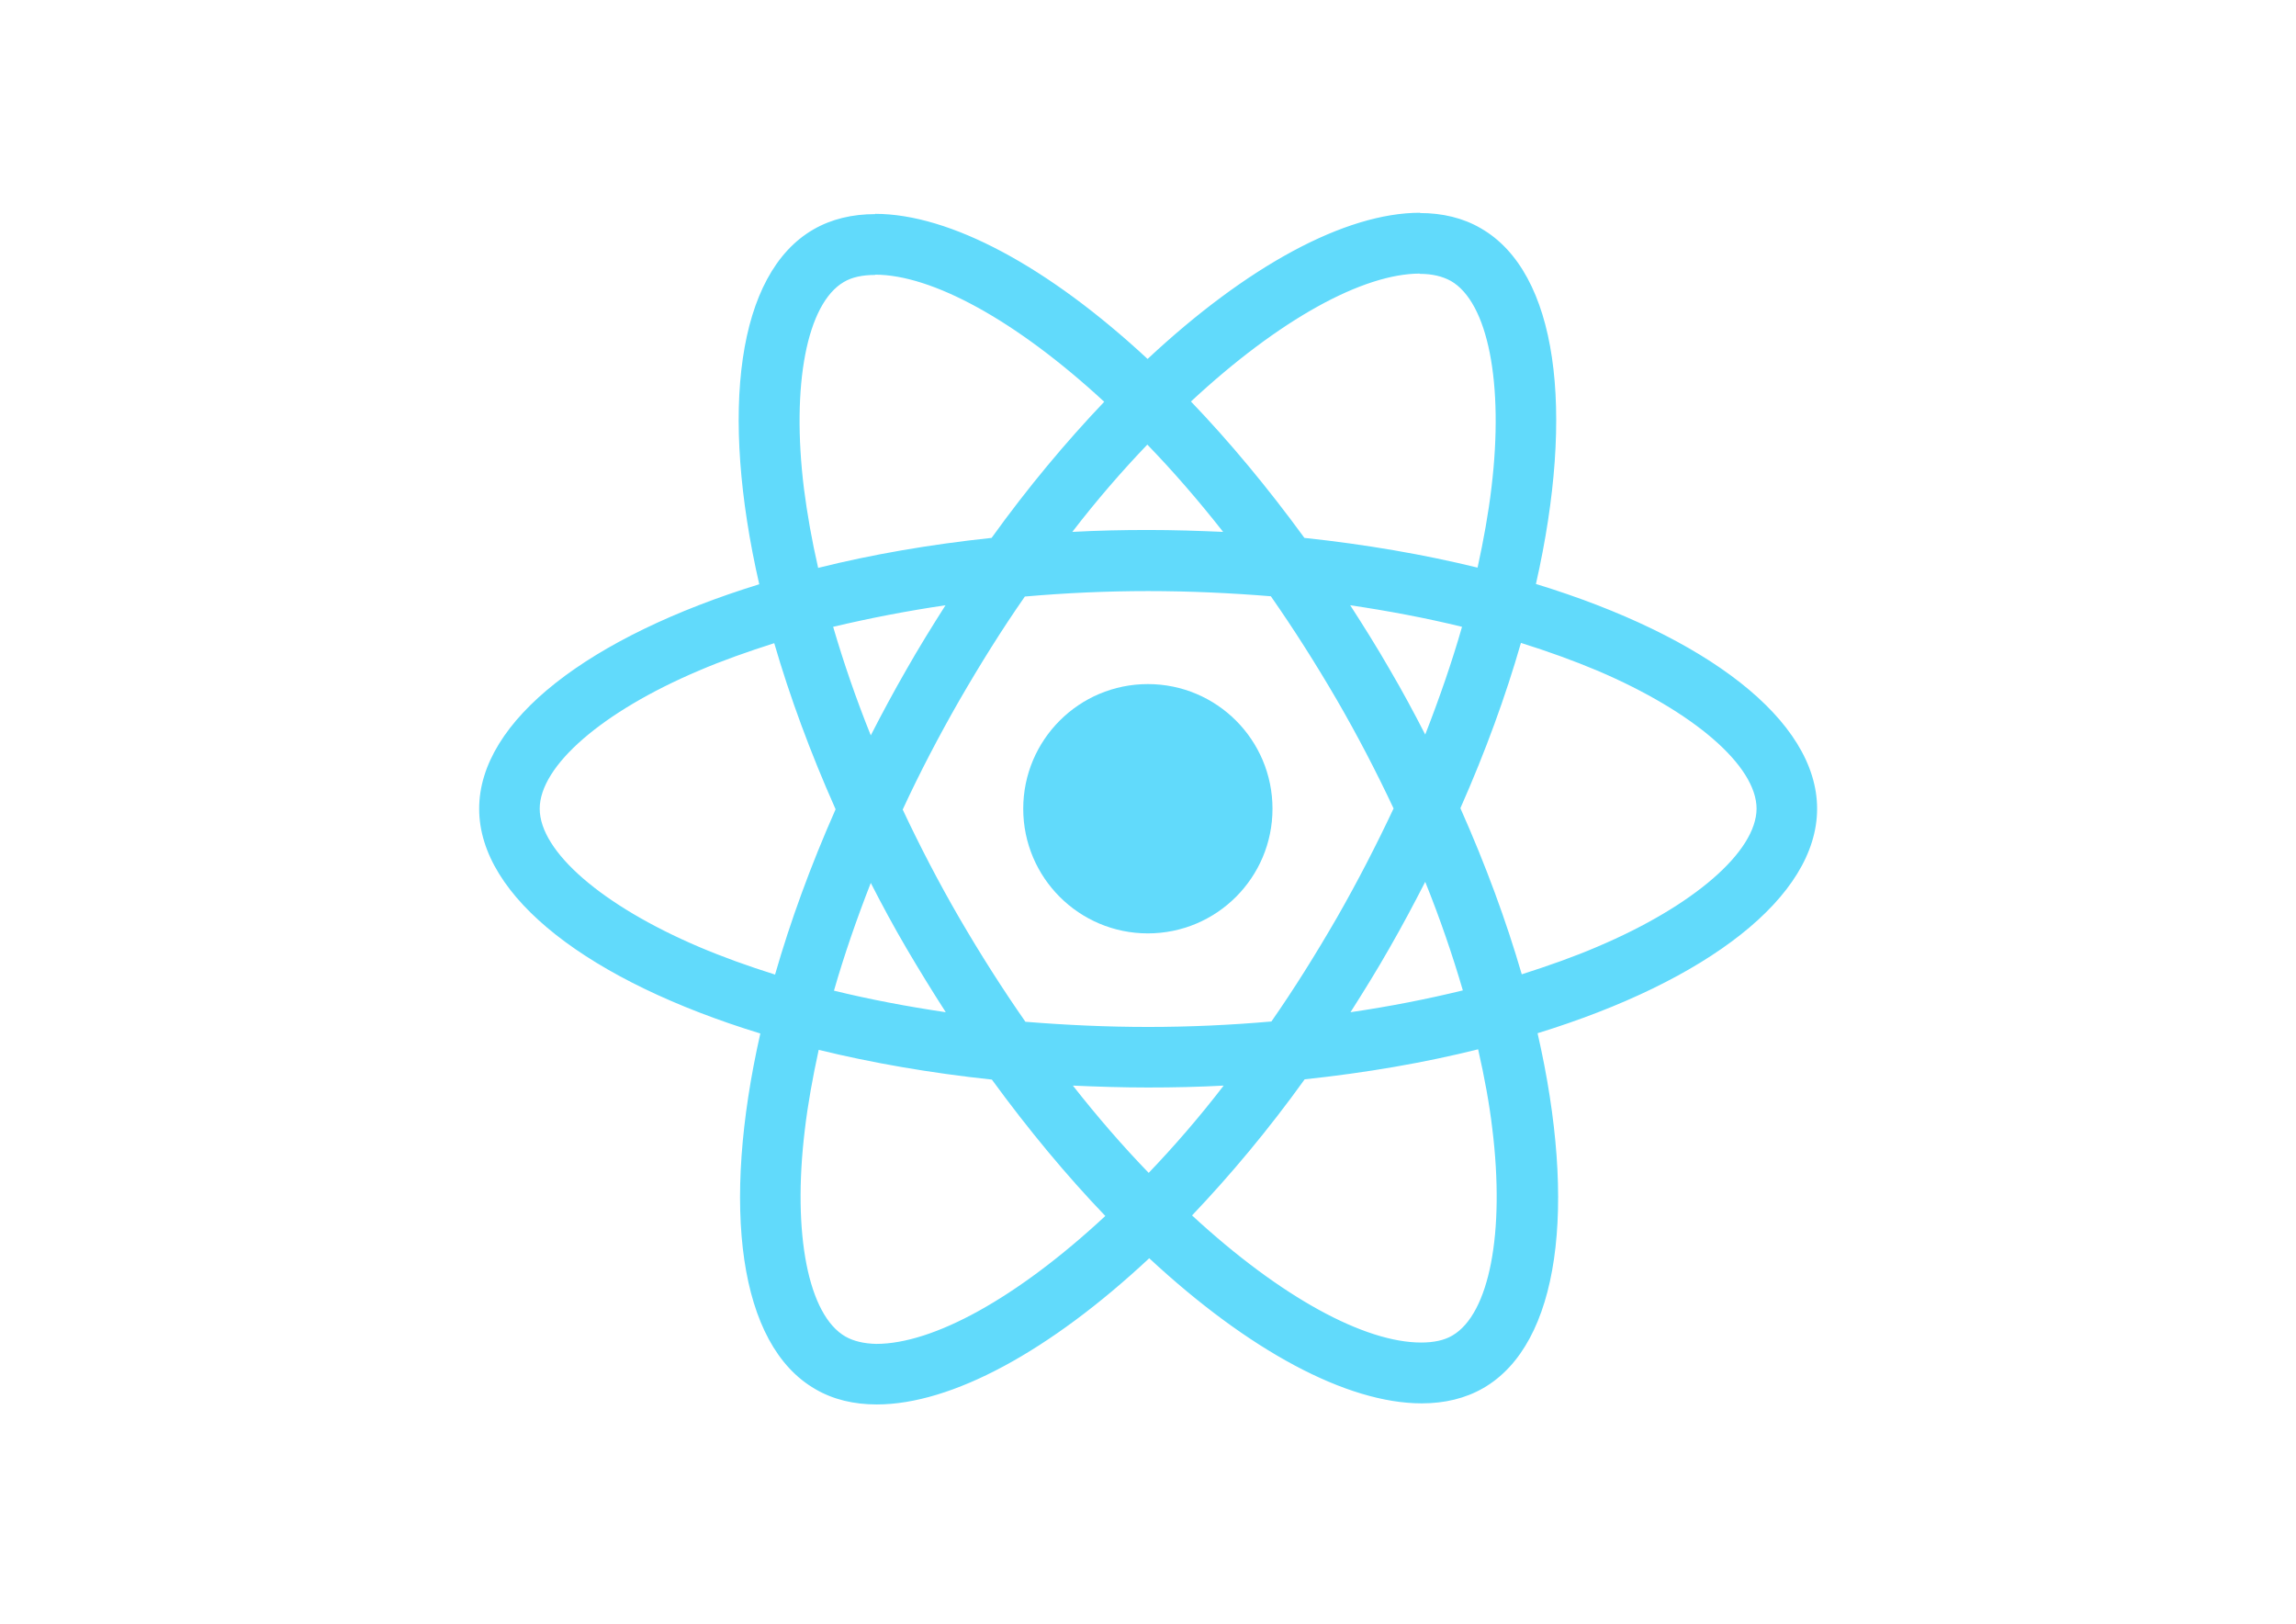
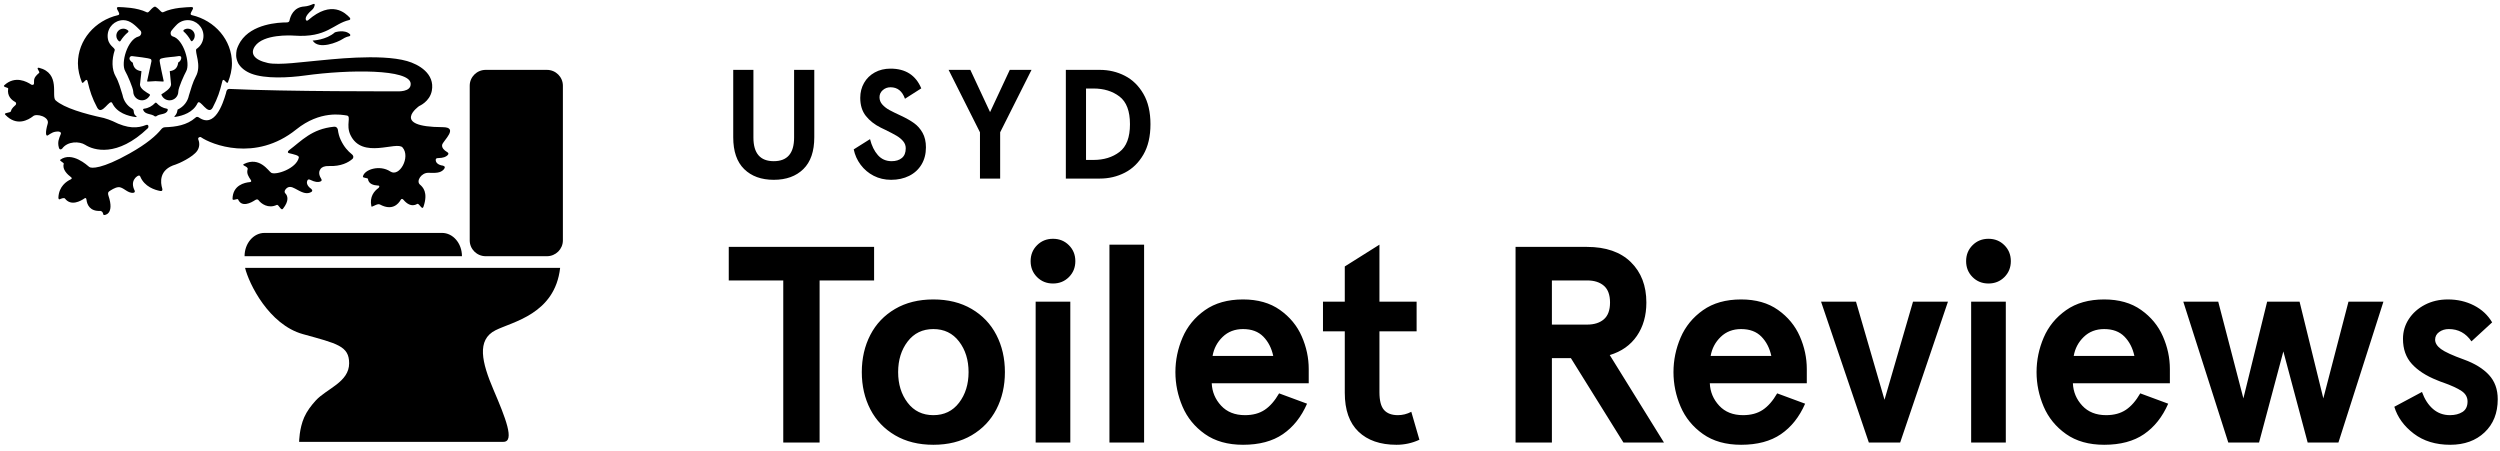
- <svg xmlns="http://www.w3.org/2000/svg" viewBox="0 0 841.9 595.3">
-   <g fill="#61DAFB">
-     <path d="M666.3 296.5c0-32.5-40.7-63.3-103.1-82.4 14.4-63.6 8-114.2-20.2-130.4-6.5-3.8-14.1-5.6-22.4-5.6v22.3c4.6 0 8.3.9 11.4 2.6 13.6 7.8 19.5 37.5 14.9 75.7-1.1 9.4-2.9 19.3-5.1 29.4-19.6-4.8-41-8.5-63.5-10.9-13.5-18.5-27.5-35.3-41.6-50 32.6-30.3 63.2-46.9 84-46.9V78c-27.5 0-63.5 19.6-99.9 53.6-36.4-33.8-72.4-53.2-99.9-53.2v22.3c20.7 0 51.4 16.5 84 46.6-14 14.7-28 31.4-41.3 49.9-22.6 2.4-44 6.1-63.6 11-2.3-10-4-19.7-5.2-29-4.7-38.2 1.1-67.9 14.6-75.8 3-1.8 6.9-2.6 11.5-2.6V78.5c-8.4 0-16 1.8-22.6 5.6-28.1 16.2-34.4 66.7-19.9 130.1-62.2 19.2-102.7 49.9-102.7 82.3 0 32.5 40.7 63.3 103.1 82.4-14.4 63.6-8 114.2 20.2 130.4 6.5 3.8 14.1 5.6 22.5 5.6 27.5 0 63.5-19.6 99.9-53.6 36.4 33.8 72.4 53.2 99.9 53.2 8.4 0 16-1.8 22.6-5.6 28.1-16.2 34.4-66.7 19.9-130.1 62-19.1 102.5-49.9 102.5-82.3zm-130.2-66.7c-3.7 12.9-8.3 26.2-13.5 39.5-4.1-8-8.4-16-13.1-24-4.6-8-9.5-15.8-14.4-23.4 14.2 2.1 27.9 4.7 41 7.9zm-45.8 106.5c-7.8 13.5-15.8 26.3-24.1 38.2-14.9 1.3-30 2-45.2 2-15.1 0-30.2-.7-45-1.9-8.3-11.9-16.4-24.6-24.2-38-7.6-13.1-14.5-26.4-20.8-39.8 6.2-13.4 13.2-26.8 20.7-39.9 7.8-13.5 15.8-26.3 24.1-38.2 14.9-1.3 30-2 45.2-2 15.1 0 30.2.7 45 1.9 8.3 11.9 16.4 24.6 24.2 38 7.6 13.1 14.5 26.4 20.8 39.8-6.3 13.4-13.2 26.8-20.7 39.9zm32.3-13c5.4 13.4 10 26.8 13.8 39.8-13.1 3.2-26.9 5.9-41.2 8 4.9-7.7 9.8-15.6 14.4-23.7 4.6-8 8.9-16.1 13-24.1zM421.2 430c-9.3-9.6-18.6-20.3-27.8-32 9 .4 18.2.7 27.5.7 9.4 0 18.7-.2 27.8-.7-9 11.7-18.3 22.4-27.5 32zm-74.4-58.9c-14.2-2.1-27.9-4.7-41-7.9 3.7-12.9 8.3-26.2 13.5-39.5 4.1 8 8.4 16 13.1 24 4.7 8 9.5 15.8 14.4 23.4zM420.7 163c9.3 9.6 18.6 20.3 27.8 32-9-.4-18.2-.7-27.5-.7-9.4 0-18.7.2-27.8.7 9-11.7 18.3-22.4 27.5-32zm-74 58.9c-4.9 7.7-9.8 15.6-14.4 23.7-4.6 8-8.9 16-13 24-5.4-13.4-10-26.8-13.8-39.8 13.1-3.1 26.9-5.8 41.2-7.9zm-90.5 125.2c-35.4-15.1-58.3-34.9-58.3-50.6 0-15.7 22.9-35.6 58.3-50.6 8.6-3.7 18-7 27.7-10.1 5.7 19.6 13.2 40 22.5 60.9-9.2 20.8-16.6 41.1-22.2 60.6-9.9-3.1-19.3-6.5-28-10.2zM310 490c-13.6-7.8-19.5-37.5-14.9-75.7 1.1-9.4 2.9-19.3 5.1-29.4 19.6 4.8 41 8.5 63.5 10.9 13.5 18.5 27.5 35.3 41.6 50-32.6 30.3-63.2 46.9-84 46.9-4.5-.1-8.3-1-11.3-2.7zm237.2-76.2c4.7 38.2-1.1 67.9-14.6 75.8-3 1.8-6.9 2.6-11.5 2.6-20.7 0-51.4-16.5-84-46.6 14-14.7 28-31.4 41.3-49.9 22.6-2.4 44-6.1 63.6-11 2.3 10.1 4.1 19.8 5.2 29.1zm38.5-66.7c-8.6 3.7-18 7-27.7 10.1-5.7-19.6-13.2-40-22.5-60.9 9.2-20.8 16.6-41.1 22.2-60.6 9.9 3.1 19.3 6.5 28.1 10.2 35.4 15.1 58.3 34.9 58.3 50.6-.1 15.7-23 35.6-58.4 50.6zM320.8 78.4z" />
-     <circle cx="420.9" cy="296.5" r="45.7" />
-     <path d="M520.5 78.1z" />
+ <svg xmlns="http://www.w3.org/2000/svg" width="322px" height="58px" viewBox="0 0 322 58" version="1.1">
+   <defs />
+   <g id="Symbols" stroke="none" stroke-width="1" fill="none" fill-rule="evenodd">
+     <g id="Logomark" fill="#000000">
+       <g>
+         <path d="M45.403,20.464 C44.869,20.932 43.918,21.439 42.409,21.385 C41.772,21.358 41.464,21.541 41.304,21.731 C41.211,21.86 41.151,22.019 41.139,22.053 C41.053,22.366 41.168,22.701 41.336,22.965 C41.5,23.197 41.438,23.346 41.188,23.405 C40.94,23.471 40.609,23.476 39.962,23.163 C39.679,23.026 39.598,23.201 39.56,23.332 C39.452,23.65 39.658,24.037 40.081,24.319 C40.298,24.509 40.26,24.695 39.919,24.813 C39.35,25.015 38.838,24.751 38.004,24.289 C37.512,24.016 37.133,23.971 36.802,24.361 C36.615,24.579 36.632,24.778 36.739,24.892 C37.066,25.213 37.262,25.86 36.45,26.88 C36.182,27.216 35.894,26.283 35.647,26.394 C34.539,26.912 33.629,26.234 33.287,25.768 C33.211,25.673 33.056,25.643 32.866,25.768 C32.312,26.138 31.125,26.751 30.666,25.68 C30.595,25.526 29.942,25.924 29.95,25.618 C29.974,23.845 31.512,23.514 32.168,23.457 C32.368,23.436 32.408,23.339 32.302,23.177 C32.039,22.793 31.722,22.336 31.895,21.807 C32.017,21.414 31.011,21.323 31.426,21.121 C33.452,20.111 34.583,22.046 34.935,22.254 C35.524,22.592 38.168,21.73 38.49,20.297 C38.558,20.016 37.875,19.89 37.193,19.72 C37.067,19.69 36.999,19.532 37.224,19.353 C38.829,18.159 40.115,16.61 43.016,16.322 C43.368,16.285 43.508,16.577 43.519,16.72 C43.577,17.17 43.693,17.61 43.887,18.022 C44.307,18.912 44.81,19.464 45.32,19.87 C45.572,20.069 45.542,20.343 45.403,20.464 M57.023,16.379 C59.149,16.389 57.057,18.141 56.948,18.653 C56.873,19.027 57.215,19.362 57.549,19.556 C57.802,19.687 57.809,19.849 57.622,20.017 C57.423,20.19 57.13,20.348 56.413,20.364 C56.103,20.366 56.106,20.563 56.131,20.697 C56.174,21.024 56.542,21.274 57.05,21.335 C57.326,21.406 57.373,21.59 57.13,21.849 C56.707,22.289 56.141,22.289 55.183,22.257 C54.28,22.225 53.56,23.32 54.09,23.777 C54.446,24.084 55.177,24.766 54.548,26.613 C54.348,27.173 54.008,26.102 53.72,26.271 C52.971,26.715 52.321,26.155 51.982,25.751 C51.835,25.579 51.704,25.573 51.606,25.751 C51.304,26.273 50.518,27.194 48.929,26.335 C48.583,26.15 47.873,26.782 47.832,26.568 C47.572,25.332 48.208,24.598 48.747,24.214 C48.8,24.169 49.01,23.889 48.658,23.898 C48.119,23.87 47.466,23.694 47.392,23.04 C47.381,22.901 46.706,22.933 46.742,22.746 C46.9,21.836 48.9,21.178 50.277,22.089 C51.442,22.862 52.907,20.234 51.855,19 C51.095,18.114 46.645,20.594 45.13,17.371 C44.522,16.073 45.285,14.966 44.666,14.877 C44.049,14.789 41.252,14.183 38.146,16.681 C32.897,20.903 27.208,18.603 25.87,17.662 C25.661,17.596 25.455,17.764 25.545,17.977 C25.759,18.519 25.667,19.027 25.406,19.414 C24.859,20.241 22.973,21.086 22.639,21.185 C20.431,21.831 20.664,23.525 20.896,24.276 C20.964,24.505 20.882,24.642 20.643,24.6 C19.967,24.475 18.602,24.06 18.064,22.732 C18.005,22.579 17.853,22.574 17.668,22.704 C16.847,23.288 17.137,24.14 17.332,24.52 C17.406,24.668 17.364,24.811 17.17,24.833 C16.415,24.924 15.876,24.046 15.228,24.108 C14.804,24.15 14.31,24.475 14.039,24.663 C13.906,24.746 13.889,24.96 13.969,25.202 C14.795,27.651 13.439,27.732 13.358,27.69 C13.259,27.636 13.316,27.228 12.921,27.165 C11.594,27.239 11.212,26.371 11.141,25.731 C11.113,25.523 11.033,25.452 10.891,25.547 C10.388,25.899 9.147,26.588 8.369,25.575 C8.256,25.428 7.886,25.58 7.685,25.667 C7.524,25.736 7.517,25.47 7.524,25.388 C7.616,23.992 8.561,23.363 9.083,23.119 C9.273,23.031 9.294,22.927 9.142,22.814 C8.721,22.501 7.979,21.828 8.214,21.094 C8.255,20.957 7.595,20.695 7.76,20.576 C9.286,19.468 11.249,21.307 11.499,21.506 C11.761,21.715 13.149,21.759 16.689,19.766 C18.941,18.503 20.12,17.453 20.762,16.657 C20.841,16.563 21.006,16.394 21.231,16.39 C22.658,16.341 24.071,16.129 25.174,15.159 C25.355,14.968 25.544,15.082 25.621,15.134 C27.645,16.544 28.692,13.424 29.108,11.996 C29.163,11.706 29.224,11.468 29.531,11.453 C36.991,11.81 51.128,11.76 51.128,11.76 C51.128,11.76 52.993,11.908 52.894,10.75 C52.746,8.893 45.037,8.931 39.278,9.724 C37.188,10.014 34.153,10.179 32.358,9.483 C31.613,9.195 31.011,8.731 30.677,8.14 C30.319,7.383 30.41,6.929 30.479,6.451 C30.568,6.102 30.74,5.734 30.979,5.345 C32.454,3.064 35.867,2.888 36.928,2.888 C37.132,2.888 37.26,2.802 37.285,2.652 C37.393,2.126 37.788,0.909 39.219,0.832 C39.623,0.805 40.032,0.653 40.286,0.537 C40.457,0.46 40.564,0.505 40.534,0.653 C40.493,0.837 40.407,1.083 40.194,1.268 C39.19,2.128 39.339,2.525 39.458,2.638 C39.529,2.693 39.62,2.666 39.694,2.594 C42.734,-0.055 44.506,1.699 45.046,2.272 C45.134,2.374 45.16,2.535 44.984,2.58 C42.919,3.043 42.124,4.886 37.906,4.589 C37.393,4.555 33.939,4.382 32.841,5.947 C32.21,6.856 32.65,7.706 34.513,8.116 C35.929,8.427 39.23,7.947 40.787,7.82 C42.311,7.694 48.953,6.865 52.437,7.866 C53.907,8.287 56.043,9.47 55.617,11.699 C55.34,13.106 53.987,13.66 53.987,13.66 C53.987,13.66 50.167,16.35 57.023,16.379 M7.161,12.925 C6.567,12.403 7.861,9.441 5.006,8.723 C4.559,8.696 5.199,9.254 5.04,9.388 C4.21,10.077 4.426,10.349 4.378,10.761 C4.361,10.967 4.144,10.946 4.039,10.906 C3.436,10.499 1.93,9.704 0.554,10.979 C0.291,11.219 1.079,11.267 1.057,11.404 C0.885,12.366 1.501,12.888 1.955,13.132 C2.103,13.203 2.103,13.388 2.021,13.508 C1.87,13.67 1.502,13.912 1.414,14.31 C1.357,14.582 0.396,14.478 0.689,14.788 C2.156,16.334 3.661,15.436 4.249,14.978 C4.667,14.56 6.413,15.041 6.144,15.935 C5.807,17.071 5.893,17.628 6.177,17.427 C6.627,17.139 6.883,16.939 7.497,16.939 C7.616,16.939 7.954,17.016 7.819,17.29 C7.605,17.818 7.374,18.292 7.585,19.021 C7.673,19.334 7.887,19.26 8.007,19.14 C8.711,18.165 10.234,18.181 10.976,18.656 C12.045,19.345 15.071,20.308 19.043,16.515 C19.162,16.404 19.169,15.965 18.82,16.097 C17.738,16.523 16.51,16.623 14.511,15.602 C14.349,15.516 13.579,15.242 13.367,15.196 C10.887,14.666 8.252,13.9 7.161,12.925 M40.268,5.224 C40.268,5.224 42.005,5.166 43.138,4.164 C43.138,4.164 44.355,3.749 45.063,4.392 C45.143,4.467 45.16,4.642 44.968,4.675 C44.759,4.714 44.465,4.804 44.142,5.019 C43.521,5.434 41.041,6.465 40.268,5.224 M21.592,14.233 C21.378,14.806 20.573,14.614 20.143,14.966 C20.095,15.007 19.967,15.007 19.928,14.978 C19.503,14.614 18.704,14.793 18.444,14.17 C18.423,14.121 18.423,14.021 18.539,14.002 C19.105,13.941 19.609,13.663 19.975,13.261 C20.006,13.223 20.104,13.187 20.183,13.283 C20.514,13.652 20.98,13.92 21.495,14.002 C21.559,14.012 21.65,14.067 21.592,14.233 M16.509,3.943 C16.345,3.79 16.125,3.693 15.883,3.693 C15.386,3.693 14.983,4.097 14.983,4.597 C14.983,4.882 15.114,5.135 15.317,5.305 C15.394,5.356 15.487,5.322 15.504,5.294 C15.777,4.858 16.113,4.459 16.502,4.143 C16.54,4.111 16.577,3.994 16.509,3.943 M17.16,11.787 C17.16,11.384 16.41,9.632 16.126,9.159 C15.528,8.118 16.418,5.058 17.854,4.698 C18.164,4.624 18.321,4.171 18.081,3.935 C17.481,3.338 16.797,2.594 15.884,2.594 C14.767,2.594 13.864,3.503 13.864,4.624 C13.864,5.906 14.846,6.109 14.778,6.464 C14.382,7.653 14.377,8.952 14.91,9.867 C15.281,10.501 15.563,11.511 15.784,12.237 C15.921,12.981 16.37,13.615 17.005,13.986 C17.321,14.17 17.167,14.415 17.3,14.68 C17.358,14.809 17.464,14.891 17.544,14.964 C17.678,15.067 17.573,15.088 17.464,15.073 C16.519,14.955 15.066,14.557 14.463,13.289 C14.148,12.61 13.124,15.004 12.517,13.86 C11.87,12.643 11.573,11.729 11.286,10.507 C11.13,9.831 10.704,10.987 10.542,10.584 C10.247,9.826 10.036,9.019 10.036,8.153 C10.036,5.155 12.238,2.64 15.197,1.951 C15.768,1.82 14.532,0.867 15.339,0.91 C15.87,0.941 17.606,0.946 18.919,1.586 C19.169,1.694 19.323,1.216 19.823,0.897 C19.86,0.871 19.979,0.826 20.07,0.895 C20.588,1.215 20.77,1.68 21.02,1.571 C22.326,0.945 24.046,0.945 24.567,0.909 C25.406,0.857 24.137,1.818 24.713,1.95 C27.676,2.638 29.875,5.153 29.875,8.151 C29.875,9.019 29.663,9.826 29.366,10.582 C29.207,10.986 28.784,9.829 28.625,10.505 C28.335,11.728 28.038,12.642 27.395,13.859 C26.779,15.003 25.762,12.607 25.445,13.287 C24.873,14.493 23.531,14.908 22.592,15.053 C22.486,15.064 22.386,15.05 22.515,14.929 C22.563,14.881 22.789,14.672 22.852,14.243 C22.859,14.198 22.831,14.13 22.933,14.086 C23.638,13.748 24.173,13.092 24.33,12.298 C24.553,11.562 24.855,10.512 25.216,9.864 C26.016,8.435 25.042,6.701 25.292,6.316 C25.842,5.959 26.208,5.333 26.208,4.624 C26.208,3.503 25.295,2.594 24.183,2.594 C23.577,2.594 23.035,2.862 22.671,3.278 L22.614,3.333 C22.43,3.531 22.248,3.734 22.089,3.947 C21.904,4.182 21.946,4.61 22.262,4.695 C23.645,5.055 24.545,8.167 23.982,9.177 C23.732,9.625 22.968,11.3 22.968,11.788 C22.968,12.415 22.465,12.924 21.837,12.924 C21.357,12.924 20.953,12.626 20.783,12.185 C20.783,12.185 20.804,12.149 20.808,12.136 C21.192,11.898 22.032,11.391 22.032,10.867 L21.865,9.161 C22.551,9.079 22.87,8.706 22.952,8.054 C23.015,8.013 23.078,7.966 23.131,7.919 C23.362,7.708 23.513,7.143 23.021,7.222 C22.321,7.354 21.527,7.327 20.759,7.541 C20.657,7.569 20.583,7.66 20.562,7.759 C20.528,7.907 20.978,9.966 21.08,10.422 C21.086,10.472 21.054,10.505 21.028,10.505 C20.716,10.478 20.158,10.451 20.021,10.451 C19.887,10.454 19.342,10.485 19.018,10.511 C18.984,10.511 18.938,10.469 18.952,10.427 C19.056,9.941 19.506,7.894 19.506,7.894 C19.514,7.806 19.506,7.718 19.458,7.647 C19.309,7.453 17.304,7.284 17.033,7.229 C16.92,7.208 16.805,7.254 16.735,7.348 C16.535,7.632 16.883,7.947 17.105,8.079 C17.191,8.71 17.526,9.076 18.19,9.159 C18.199,9.167 18.212,9.189 18.22,9.192 C18.199,9.305 18.029,10.881 18.029,10.89 C18.029,11.436 18.857,11.897 19.27,12.139 C19.289,12.167 19.32,12.202 19.327,12.241 C19.127,12.637 18.736,12.92 18.286,12.92 C17.663,12.923 17.16,12.414 17.16,11.787 M23.638,4.041 C24.011,4.36 24.323,4.774 24.583,5.238 C24.602,5.286 24.702,5.343 24.756,5.293 C24.956,5.128 25.086,4.878 25.086,4.596 C25.086,4.095 24.683,3.692 24.183,3.692 C23.983,3.692 23.799,3.755 23.652,3.868 C23.615,3.894 23.606,4.012 23.638,4.041" id="Shape" />
+         <path d="M63.815,42.54 C61.36,43.778 62.055,46.681 63.57,50.22 C65.085,53.759 66.352,56.909 64.837,56.909 L38.528,56.909 C38.528,56.909 38.539,55.209 39.176,53.759 C39.528,52.958 40.082,52.229 40.667,51.588 C42.061,50.062 44.97,49.226 44.97,46.79 C44.97,44.555 43.419,44.258 39.018,43.036 C34.618,41.813 32.051,36.507 31.564,34.5 L72.146,34.5 C71.47,40.47 65.997,41.439 63.815,42.54 Z M72.5,30.964 C72.5,32.088 71.578,33 70.443,33 L62.557,33 C61.421,33 60.5,32.088 60.5,30.964 L60.5,11.037 C60.5,9.912 61.422,9 62.557,9 L70.443,9 C71.579,9 72.5,9.912 72.5,11.037 L72.5,30.964 Z M59.5,33 L31.5,33 C31.5,31.343 32.65,30 34.067,30 L56.933,30 C58.351,30 59.5,31.343 59.5,33 Z" id="Combined-Shape" fill-rule="nonzero" />
+         <path d="M99.66,23.16 C98.06,23.16 96.79,22.7 95.85,21.78 C94.91,20.86 94.44,19.493 94.44,17.68 L94.44,9 L97.04,9 L97.04,17.72 C97.04,19.747 97.913,20.76 99.66,20.76 C101.407,20.76 102.28,19.747 102.28,17.72 L102.28,9 L104.88,9 L104.88,17.68 C104.88,19.493 104.41,20.86 103.47,21.78 C102.53,22.7 101.26,23.16 99.66,23.16 Z M114.78,23.16 C113.953,23.16 113.203,22.987 112.53,22.64 C111.857,22.293 111.297,21.82 110.85,21.22 C110.403,20.62 110.107,19.96 109.96,19.24 L112.06,17.92 C112.273,18.773 112.61,19.46 113.07,19.98 C113.53,20.5 114.12,20.76 114.84,20.76 C115.387,20.76 115.827,20.623 116.16,20.35 C116.493,20.077 116.66,19.66 116.66,19.1 C116.66,18.753 116.547,18.447 116.32,18.18 C116.093,17.913 115.81,17.68 115.47,17.48 C115.13,17.28 114.647,17.027 114.02,16.72 L113.44,16.44 C112.64,16.04 112,15.537 111.52,14.93 C111.04,14.323 110.8,13.547 110.8,12.6 C110.8,11.893 110.963,11.253 111.29,10.68 C111.617,10.107 112.077,9.657 112.67,9.33 C113.263,9.003 113.94,8.84 114.7,8.84 C116.633,8.84 117.953,9.687 118.66,11.38 L116.56,12.72 C116.213,11.733 115.593,11.24 114.7,11.24 C114.313,11.24 113.98,11.363 113.7,11.61 C113.42,11.857 113.28,12.16 113.28,12.52 C113.28,12.88 113.403,13.197 113.65,13.47 C113.897,13.743 114.197,13.977 114.55,14.17 C114.903,14.363 115.413,14.613 116.08,14.92 C116.733,15.227 117.283,15.54 117.73,15.86 C118.177,16.18 118.543,16.597 118.83,17.11 C119.117,17.623 119.26,18.247 119.26,18.98 C119.26,19.82 119.07,20.557 118.69,21.19 C118.31,21.823 117.78,22.31 117.1,22.65 C116.42,22.99 115.647,23.16 114.78,23.16 Z M126.22,17.04 L122.18,9 L124.98,9 L127.52,14.44 L130.06,9 L132.86,9 L128.82,17.04 L128.82,23 L126.22,23 L126.22,17.04 Z M137.28,9 L141.66,9 C142.82,9 143.893,9.253 144.88,9.76 C145.867,10.267 146.663,11.043 147.27,12.09 C147.877,13.137 148.18,14.44 148.18,16 C148.18,17.56 147.877,18.863 147.27,19.91 C146.663,20.957 145.867,21.733 144.88,22.24 C143.893,22.747 142.82,23 141.66,23 L137.28,23 L137.28,9 Z M140.84,20.6 C142.173,20.6 143.29,20.257 144.19,19.57 C145.09,18.883 145.54,17.693 145.54,16 C145.54,14.307 145.09,13.117 144.19,12.43 C143.29,11.743 142.173,11.4 140.84,11.4 L139.88,11.4 L139.88,20.6 L140.84,20.6 Z" id="USYD" />
+         <path d="M100.884,36.12 L93.864,36.12 L93.864,31.8 L112.584,31.8 L112.584,36.12 L105.564,36.12 L105.564,57 L100.884,57 L100.884,36.12 Z M120.216,57.288 C118.32,57.288 116.676,56.88 115.284,56.064 C113.892,55.248 112.83,54.132 112.098,52.716 C111.366,51.3 111,49.704 111,47.928 C111,46.152 111.366,44.556 112.098,43.14 C112.83,41.724 113.892,40.608 115.284,39.792 C116.676,38.976 118.32,38.568 120.216,38.568 C122.112,38.568 123.756,38.976 125.148,39.792 C126.54,40.608 127.602,41.724 128.334,43.14 C129.066,44.556 129.432,46.152 129.432,47.928 C129.432,49.704 129.066,51.3 128.334,52.716 C127.602,54.132 126.54,55.248 125.148,56.064 C123.756,56.88 122.112,57.288 120.216,57.288 Z M120.216,53.472 C121.608,53.472 122.712,52.938 123.528,51.87 C124.344,50.802 124.752,49.488 124.752,47.928 C124.752,46.368 124.344,45.054 123.528,43.986 C122.712,42.918 121.608,42.384 120.216,42.384 C118.824,42.384 117.72,42.918 116.904,43.986 C116.088,45.054 115.68,46.368 115.68,47.928 C115.68,49.488 116.088,50.802 116.904,51.87 C117.72,52.938 118.824,53.472 120.216,53.472 Z M135.624,36.516 C134.808,36.516 134.124,36.24 133.572,35.688 C133.02,35.136 132.744,34.452 132.744,33.636 C132.744,32.82 133.02,32.136 133.572,31.584 C134.124,31.032 134.808,30.756 135.624,30.756 C136.44,30.756 137.124,31.032 137.676,31.584 C138.228,32.136 138.504,32.82 138.504,33.636 C138.504,34.452 138.228,35.136 137.676,35.688 C137.124,36.24 136.44,36.516 135.624,36.516 Z M133.392,38.856 L137.856,38.856 L137.856,57 L133.392,57 L133.392,38.856 Z M142.896,31.512 L147.36,31.512 L147.36,57 L142.896,57 L142.896,31.512 Z M160.104,57.288 C158.136,57.288 156.498,56.826 155.19,55.902 C153.882,54.978 152.922,53.802 152.31,52.374 C151.698,50.946 151.392,49.464 151.392,47.928 C151.392,46.392 151.698,44.91 152.31,43.482 C152.922,42.054 153.882,40.878 155.19,39.954 C156.498,39.03 158.136,38.568 160.104,38.568 C162,38.568 163.584,39.018 164.856,39.918 C166.128,40.818 167.064,41.952 167.664,43.32 C168.264,44.688 168.564,46.092 168.564,47.532 L168.564,49.368 L156.072,49.368 C156.12,50.472 156.522,51.432 157.278,52.248 C158.034,53.064 159.06,53.472 160.356,53.472 C161.364,53.472 162.21,53.244 162.894,52.788 C163.578,52.332 164.196,51.624 164.748,50.664 L168.348,51.996 C167.604,53.7 166.566,55.008 165.234,55.92 C163.902,56.832 162.192,57.288 160.104,57.288 Z M163.992,45.84 C163.776,44.832 163.35,44.004 162.714,43.356 C162.078,42.708 161.208,42.384 160.104,42.384 C159.048,42.384 158.172,42.72 157.476,43.392 C156.78,44.064 156.348,44.88 156.18,45.84 L163.992,45.84 Z M179.868,57.288 C177.78,57.288 176.148,56.724 174.972,55.596 C173.796,54.468 173.208,52.8 173.208,50.592 L173.208,42.672 L170.4,42.672 L170.4,38.856 L173.208,38.856 L173.208,34.32 L177.672,31.512 L177.672,38.856 L182.46,38.856 L182.46,42.672 L177.672,42.672 L177.672,50.52 C177.672,51.6 177.87,52.362 178.266,52.806 C178.662,53.25 179.256,53.472 180.048,53.472 C180.648,53.472 181.224,53.328 181.776,53.04 L182.82,56.64 C181.884,57.072 180.9,57.288 179.868,57.288 Z M195.204,31.8 L204.384,31.8 C206.832,31.8 208.722,32.454 210.054,33.762 C211.386,35.07 212.052,36.804 212.052,38.964 C212.052,40.644 211.644,42.078 210.828,43.266 C210.012,44.454 208.848,45.276 207.336,45.732 L214.32,57 L209.1,57 L202.332,46.128 L199.884,46.128 L199.884,57 L195.204,57 L195.204,31.8 Z M204.42,41.808 C205.332,41.808 206.052,41.58 206.58,41.124 C207.108,40.668 207.372,39.948 207.372,38.964 C207.372,37.98 207.108,37.26 206.58,36.804 C206.052,36.348 205.332,36.12 204.42,36.12 L199.884,36.12 L199.884,41.808 L204.42,41.808 Z M224.256,57.288 C222.288,57.288 220.65,56.826 219.342,55.902 C218.034,54.978 217.074,53.802 216.462,52.374 C215.85,50.946 215.544,49.464 215.544,47.928 C215.544,46.392 215.85,44.91 216.462,43.482 C217.074,42.054 218.034,40.878 219.342,39.954 C220.65,39.03 222.288,38.568 224.256,38.568 C226.152,38.568 227.736,39.018 229.008,39.918 C230.28,40.818 231.216,41.952 231.816,43.32 C232.416,44.688 232.716,46.092 232.716,47.532 L232.716,49.368 L220.224,49.368 C220.272,50.472 220.674,51.432 221.43,52.248 C222.186,53.064 223.212,53.472 224.508,53.472 C225.516,53.472 226.362,53.244 227.046,52.788 C227.73,52.332 228.348,51.624 228.9,50.664 L232.5,51.996 C231.756,53.7 230.718,55.008 229.386,55.92 C228.054,56.832 226.344,57.288 224.256,57.288 Z M228.144,45.84 C227.928,44.832 227.502,44.004 226.866,43.356 C226.23,42.708 225.36,42.384 224.256,42.384 C223.2,42.384 222.324,42.72 221.628,43.392 C220.932,44.064 220.5,44.88 220.332,45.84 L228.144,45.84 Z M234.552,38.856 L239.052,38.856 L242.724,51.492 L246.396,38.856 L250.896,38.856 L244.74,57 L240.708,57 L234.552,38.856 Z M256.116,36.516 C255.3,36.516 254.616,36.24 254.064,35.688 C253.512,35.136 253.236,34.452 253.236,33.636 C253.236,32.82 253.512,32.136 254.064,31.584 C254.616,31.032 255.3,30.756 256.116,30.756 C256.932,30.756 257.616,31.032 258.168,31.584 C258.72,32.136 258.996,32.82 258.996,33.636 C258.996,34.452 258.72,35.136 258.168,35.688 C257.616,36.24 256.932,36.516 256.116,36.516 Z M253.884,38.856 L258.348,38.856 L258.348,57 L253.884,57 L253.884,38.856 Z M271.02,57.288 C269.052,57.288 267.414,56.826 266.106,55.902 C264.798,54.978 263.838,53.802 263.226,52.374 C262.614,50.946 262.308,49.464 262.308,47.928 C262.308,46.392 262.614,44.91 263.226,43.482 C263.838,42.054 264.798,40.878 266.106,39.954 C267.414,39.03 269.052,38.568 271.02,38.568 C272.916,38.568 274.5,39.018 275.772,39.918 C277.044,40.818 277.98,41.952 278.58,43.32 C279.18,44.688 279.48,46.092 279.48,47.532 L279.48,49.368 L266.988,49.368 C267.036,50.472 267.438,51.432 268.194,52.248 C268.95,53.064 269.976,53.472 271.272,53.472 C272.28,53.472 273.126,53.244 273.81,52.788 C274.494,52.332 275.112,51.624 275.664,50.664 L279.264,51.996 C278.52,53.7 277.482,55.008 276.15,55.92 C274.818,56.832 273.108,57.288 271.02,57.288 Z M274.908,45.84 C274.692,44.832 274.266,44.004 273.63,43.356 C272.994,42.708 272.124,42.384 271.02,42.384 C269.964,42.384 269.088,42.72 268.392,43.392 C267.696,44.064 267.264,44.88 267.096,45.84 L274.908,45.84 Z M281.208,38.856 L285.708,38.856 L288.948,51.312 L292.008,38.856 L296.184,38.856 L299.244,51.312 L302.484,38.856 L306.984,38.856 L301.188,57 L297.228,57 L294.096,45.264 L290.964,57 L287.004,57 L281.208,38.856 Z M315.588,57.288 C313.716,57.288 312.15,56.808 310.89,55.848 C309.63,54.888 308.796,53.736 308.388,52.392 L311.952,50.484 C312.288,51.42 312.762,52.152 313.374,52.68 C313.986,53.208 314.712,53.472 315.552,53.472 C316.2,53.472 316.74,53.334 317.172,53.058 C317.604,52.782 317.82,52.332 317.82,51.708 C317.82,51.156 317.562,50.706 317.046,50.358 C316.53,50.01 315.732,49.644 314.652,49.26 C314.484,49.212 314.232,49.116 313.896,48.972 C312.504,48.42 311.424,47.724 310.656,46.884 C309.888,46.044 309.504,44.964 309.504,43.644 C309.504,42.708 309.756,41.856 310.26,41.088 C310.764,40.32 311.454,39.708 312.33,39.252 C313.206,38.796 314.196,38.568 315.3,38.568 C316.524,38.568 317.64,38.826 318.648,39.342 C319.656,39.858 320.436,40.584 320.988,41.52 L318.324,43.968 C317.604,42.912 316.632,42.384 315.408,42.384 C314.928,42.384 314.514,42.51 314.166,42.762 C313.818,43.014 313.644,43.344 313.644,43.752 C313.644,44.184 313.896,44.586 314.4,44.958 C314.904,45.33 315.888,45.78 317.352,46.308 C318.744,46.812 319.818,47.472 320.574,48.288 C321.33,49.104 321.708,50.148 321.708,51.42 C321.708,53.196 321.144,54.618 320.016,55.686 C318.888,56.754 317.412,57.288 315.588,57.288 Z" id="Toilet-Reviews" />
+       </g>
+     </g>
  </g>
</svg>
